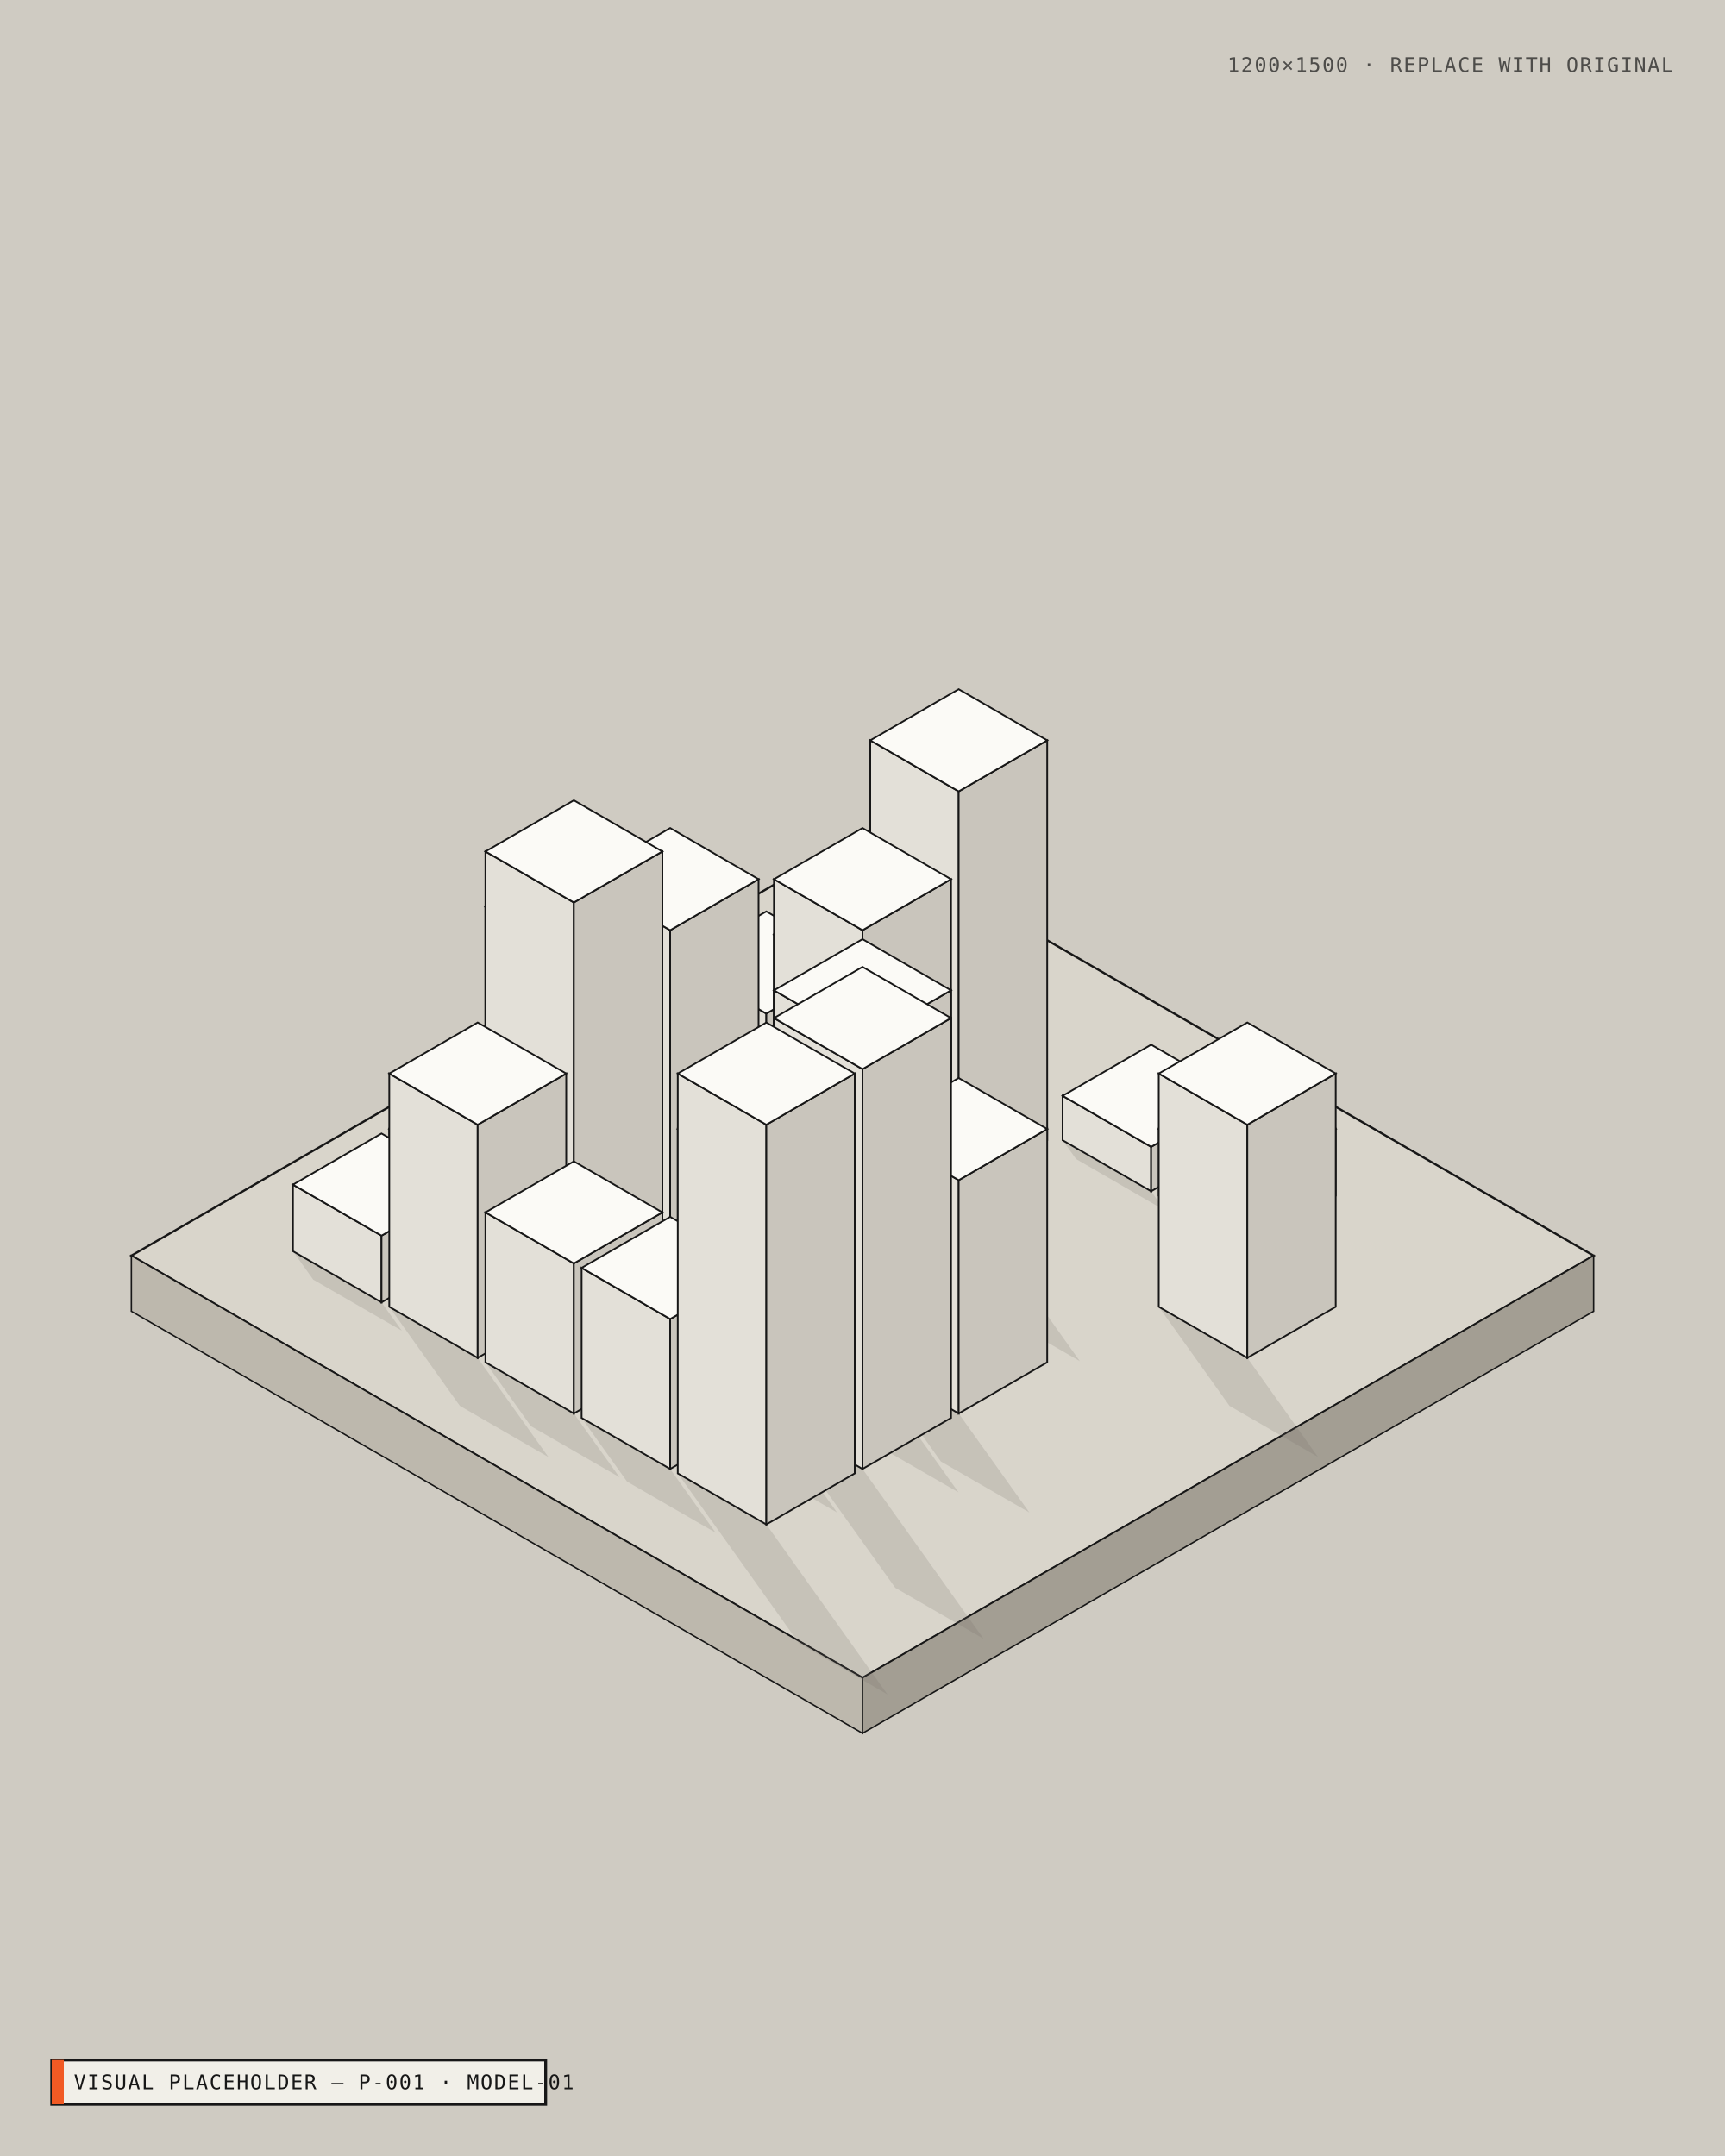
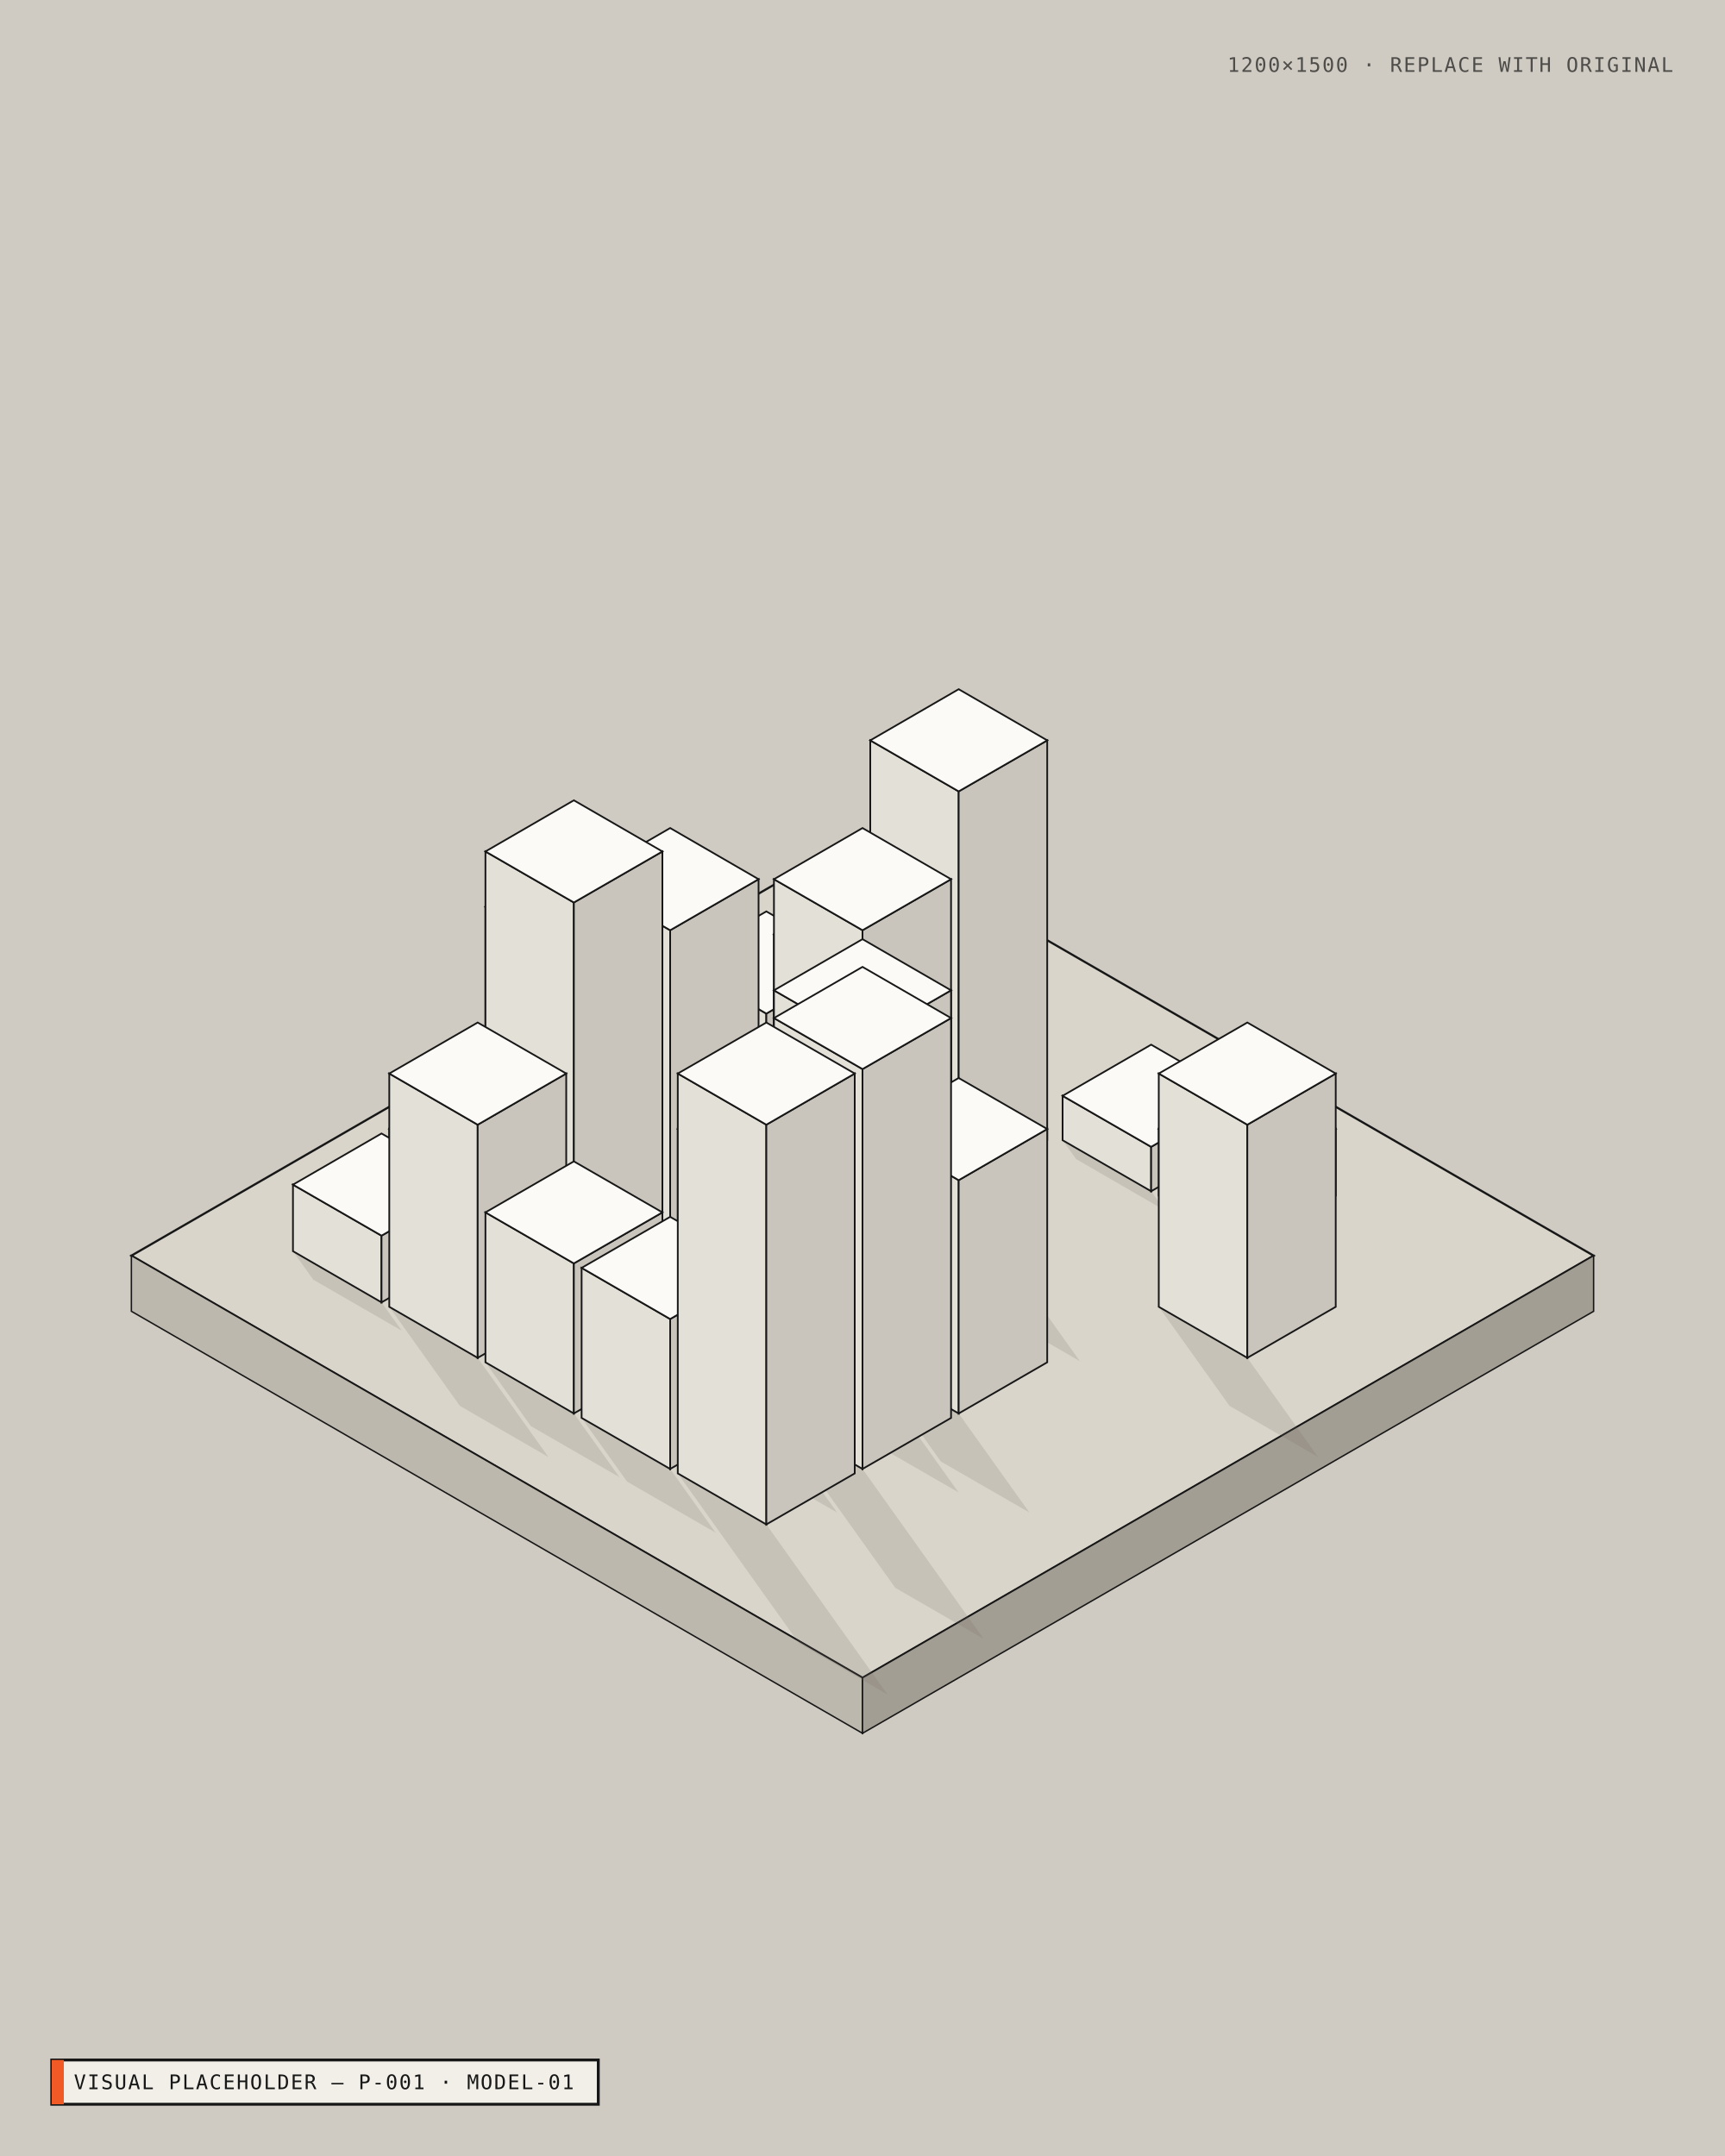
<svg xmlns="http://www.w3.org/2000/svg" viewBox="0 0 1200 1500" width="1200" height="1500">
  <rect width="1200" height="1500" fill="#CFCBC2" />
  <polygon points="600,580 1108.6,873.6 600,1167.3 91.4,873.6" fill="#D9D5CB" stroke="#171717" stroke-width="1.5" />
  <polygon points="91.4,873.6 600,1167.3 600,1205.9 91.4,912.3" fill="#BDB8AD" stroke="#171717" stroke-width="1" />
  <polygon points="1108.6,873.6 600,1167.3 600,1205.9 1108.6,912.3" fill="#A39E93" stroke="#171717" stroke-width="1" />
  <polygon points="538.4,677.4 600,712.9 609.4,726 547.8,690.5" fill="#6F6C66" opacity=".18" />
  <polygon points="538.4,677.4 600,712.9 600,682 538.4,646.5" fill="#E3E0D8" stroke="#171717" stroke-width="1.2" />
  <polygon points="661.6,677.4 600,712.9 600,682 661.6,646.5" fill="#C9C5BC" stroke="#171717" stroke-width="1.2" />
  <polygon points="600,610.9 661.6,646.5 600,682 538.4,646.5" fill="#FBFAF6" stroke="#171717" stroke-width="1.2" />
  <polygon points="471.5,716 533.1,751.5 547.1,771.3 485.6,735.7" fill="#6F6C66" opacity=".18" />
  <polygon points="471.5,716 533.1,751.5 533.1,705.2 471.5,669.6" fill="#E3E0D8" stroke="#171717" stroke-width="1.2" />
  <polygon points="594.6,716 533.1,751.5 533.1,705.2 594.6,669.6" fill="#C9C5BC" stroke="#171717" stroke-width="1.2" />
  <polygon points="533.1,634.1 594.6,669.6 533.1,705.2 471.5,669.6" fill="#FBFAF6" stroke="#171717" stroke-width="1.2" />
  <polygon points="538.4,754.6 600,790.2 631.6,834.5 570.1,799" fill="#6F6C66" opacity=".18" />
  <polygon points="538.4,754.6 600,790.2 600,685.9 538.4,650.3" fill="#E3E0D8" stroke="#171717" stroke-width="1.2" />
  <polygon points="661.6,754.6 600,790.2 600,685.9 661.6,650.3" fill="#C9C5BC" stroke="#171717" stroke-width="1.2" />
  <polygon points="600,614.8 661.6,650.3 600,685.9 538.4,650.3" fill="#FBFAF6" stroke="#171717" stroke-width="1.2" />
  <polygon points="337.7,793.3 399.2,828.8 448.4,897.8 386.9,862.2" fill="#6F6C66" opacity=".18" />
  <polygon points="337.7,793.3 399.2,828.8 399.2,666.5 337.7,631" fill="#E3E0D8" stroke="#171717" stroke-width="1.2" />
  <polygon points="460.8,793.3 399.2,828.8 399.2,666.5 460.8,631" fill="#C9C5BC" stroke="#171717" stroke-width="1.2" />
  <polygon points="399.2,595.5 460.8,631 399.2,666.5 337.7,631" fill="#FBFAF6" stroke="#171717" stroke-width="1.2" />
  <polygon points="605.4,793.3 666.9,828.8 751.2,947 689.7,911.5" fill="#6F6C66" opacity=".18" />
  <polygon points="605.4,793.3 666.9,828.8 666.9,550.6 605.4,515.1" fill="#E3E0D8" stroke="#171717" stroke-width="1.2" />
  <polygon points="728.5,793.3 666.9,828.8 666.9,550.6 728.5,515.1" fill="#C9C5BC" stroke="#171717" stroke-width="1.2" />
  <polygon points="666.9,479.5 728.5,515.1 666.9,550.6 605.4,515.1" fill="#FBFAF6" stroke="#171717" stroke-width="1.2" />
  <polygon points="739.2,793.3 800.8,828.8 810.1,842 748.6,806.4" fill="#6F6C66" opacity=".18" />
  <polygon points="739.2,793.3 800.8,828.8 800.8,797.9 739.2,762.4" fill="#E3E0D8" stroke="#171717" stroke-width="1.2" />
  <polygon points="862.3,793.3 800.8,828.8 800.8,797.9 862.3,762.4" fill="#C9C5BC" stroke="#171717" stroke-width="1.2" />
  <polygon points="800.8,726.8 862.3,762.4 800.8,797.9 739.2,762.4" fill="#FBFAF6" stroke="#171717" stroke-width="1.2" />
  <polygon points="270.8,831.9 332.3,867.5 346.4,887.2 284.8,851.6" fill="#6F6C66" opacity=".18" />
  <polygon points="270.8,831.9 332.3,867.5 332.3,821.1 270.8,785.5" fill="#E3E0D8" stroke="#171717" stroke-width="1.2" />
  <polygon points="393.9,831.9 332.3,867.5 332.3,821.1 393.9,785.5" fill="#C9C5BC" stroke="#171717" stroke-width="1.2" />
  <polygon points="332.3,750 393.9,785.5 332.3,821.1 270.8,785.5" fill="#FBFAF6" stroke="#171717" stroke-width="1.2" />
  <polygon points="404.6,831.9 466.2,867.5 532.9,961.1 471.3,925.5" fill="#6F6C66" opacity=".18" />
  <polygon points="404.6,831.9 466.2,867.5 466.2,647.2 404.6,611.7" fill="#E3E0D8" stroke="#171717" stroke-width="1.2" />
  <polygon points="527.7,831.9 466.2,867.5 466.2,647.2 527.7,611.7" fill="#C9C5BC" stroke="#171717" stroke-width="1.2" />
  <polygon points="466.2,576.1 527.7,611.7 466.2,647.2 404.6,611.7" fill="#FBFAF6" stroke="#171717" stroke-width="1.2" />
  <polygon points="538.4,831.9 600,867.5 666.8,961.1 605.2,925.5" fill="#6F6C66" opacity=".18" />
  <polygon points="538.4,831.9 600,867.5 600,647.2 538.4,611.7" fill="#E3E0D8" stroke="#171717" stroke-width="1.2" />
  <polygon points="661.6,831.9 600,867.5 600,647.2 661.6,611.7" fill="#C9C5BC" stroke="#171717" stroke-width="1.2" />
  <polygon points="600,576.1 661.6,611.7 600,647.2 538.4,611.7" fill="#FBFAF6" stroke="#171717" stroke-width="1.2" />
  <polygon points="806.1,831.9 867.7,867.5 881.7,887.2 820.2,851.6" fill="#6F6C66" opacity=".18" />
  <polygon points="806.1,831.9 867.7,867.5 867.7,821.1 806.1,785.5" fill="#E3E0D8" stroke="#171717" stroke-width="1.2" />
  <polygon points="929.2,831.9 867.7,867.5 867.7,821.1 929.2,785.5" fill="#C9C5BC" stroke="#171717" stroke-width="1.2" />
  <polygon points="867.7,750 929.2,785.5 867.7,821.1 806.1,785.5" fill="#FBFAF6" stroke="#171717" stroke-width="1.2" />
  <polygon points="203.8,870.5 265.4,906.1 279.5,925.8 217.9,890.3" fill="#6F6C66" opacity=".18" />
  <polygon points="203.8,870.5 265.4,906.1 265.4,859.7 203.8,824.2" fill="#E3E0D8" stroke="#171717" stroke-width="1.2" />
  <polygon points="327,870.5 265.4,906.1 265.4,859.7 327,824.2" fill="#C9C5BC" stroke="#171717" stroke-width="1.2" />
  <polygon points="265.4,788.6 327,824.2 265.4,859.7 203.8,824.2" fill="#FBFAF6" stroke="#171717" stroke-width="1.2" />
  <polygon points="337.7,870.5 399.2,906.1 483.6,1024.3 422,988.8" fill="#6F6C66" opacity=".18" />
  <polygon points="337.7,870.5 399.2,906.1 399.2,627.9 337.7,592.4" fill="#E3E0D8" stroke="#171717" stroke-width="1.2" />
  <polygon points="460.8,870.5 399.2,906.1 399.2,627.9 460.8,592.4" fill="#C9C5BC" stroke="#171717" stroke-width="1.2" />
  <polygon points="399.2,556.8 460.8,592.4 399.2,627.9 337.7,592.4" fill="#FBFAF6" stroke="#171717" stroke-width="1.2" />
  <polygon points="270.8,909.2 332.3,944.7 381.5,1013.7 319.9,978.1" fill="#6F6C66" opacity=".18" />
  <polygon points="270.8,909.2 332.3,944.7 332.3,782.5 270.8,746.9" fill="#E3E0D8" stroke="#171717" stroke-width="1.2" />
  <polygon points="393.9,909.2 332.3,944.7 332.3,782.5 393.9,746.9" fill="#C9C5BC" stroke="#171717" stroke-width="1.2" />
  <polygon points="332.3,711.4 393.9,746.9 332.3,782.5 270.8,746.9" fill="#FBFAF6" stroke="#171717" stroke-width="1.2" />
  <polygon points="538.4,909.2 600,944.7 666.8,1038.3 605.2,1002.8" fill="#6F6C66" opacity=".18" />
  <polygon points="538.4,909.2 600,944.7 600,724.5 538.4,689" fill="#E3E0D8" stroke="#171717" stroke-width="1.2" />
  <polygon points="661.6,909.2 600,944.7 600,724.5 661.6,689" fill="#C9C5BC" stroke="#171717" stroke-width="1.2" />
  <polygon points="600,653.4 661.6,689 600,724.5 538.4,689" fill="#FBFAF6" stroke="#171717" stroke-width="1.2" />
  <polygon points="806.1,909.2 867.7,944.7 916.9,1013.7 855.3,978.1" fill="#6F6C66" opacity=".18" />
  <polygon points="806.1,909.2 867.7,944.7 867.7,782.5 806.1,746.9" fill="#E3E0D8" stroke="#171717" stroke-width="1.2" />
  <polygon points="929.2,909.2 867.7,944.7 867.7,782.5 929.2,746.9" fill="#C9C5BC" stroke="#171717" stroke-width="1.2" />
  <polygon points="867.7,711.4 929.2,746.9 867.7,782.5 806.1,746.9" fill="#FBFAF6" stroke="#171717" stroke-width="1.2" />
  <polygon points="337.7,947.8 399.2,983.4 430.9,1027.7 369.3,992.2" fill="#6F6C66" opacity=".18" />
  <polygon points="337.7,947.8 399.2,983.4 399.2,879 337.7,843.5" fill="#E3E0D8" stroke="#171717" stroke-width="1.2" />
  <polygon points="460.8,947.8 399.2,983.4 399.2,879 460.8,843.5" fill="#C9C5BC" stroke="#171717" stroke-width="1.2" />
  <polygon points="399.2,808 460.8,843.5 399.2,879 337.7,843.5" fill="#FBFAF6" stroke="#171717" stroke-width="1.2" />
  <polygon points="471.5,947.8 533.1,983.4 582.3,1052.3 520.7,1016.8" fill="#6F6C66" opacity=".18" />
  <polygon points="471.5,947.8 533.1,983.4 533.1,821.1 471.5,785.5" fill="#E3E0D8" stroke="#171717" stroke-width="1.2" />
  <polygon points="594.6,947.8 533.1,983.4 533.1,821.1 594.6,785.5" fill="#C9C5BC" stroke="#171717" stroke-width="1.2" />
  <polygon points="533.1,750 594.6,785.5 533.1,821.1 471.5,785.5" fill="#FBFAF6" stroke="#171717" stroke-width="1.2" />
  <polygon points="605.4,947.8 666.9,983.4 716.1,1052.3 654.5,1016.8" fill="#6F6C66" opacity=".18" />
  <polygon points="605.4,947.8 666.9,983.4 666.9,821.1 605.4,785.5" fill="#E3E0D8" stroke="#171717" stroke-width="1.2" />
  <polygon points="728.5,947.8 666.9,983.4 666.9,821.1 728.5,785.5" fill="#C9C5BC" stroke="#171717" stroke-width="1.2" />
  <polygon points="666.9,750 728.5,785.5 666.9,821.1 605.4,785.5" fill="#FBFAF6" stroke="#171717" stroke-width="1.2" />
  <polygon points="404.6,986.5 466.2,1022 497.8,1066.3 436.2,1030.8" fill="#6F6C66" opacity=".18" />
  <polygon points="404.6,986.5 466.2,1022 466.2,917.7 404.6,882.1" fill="#E3E0D8" stroke="#171717" stroke-width="1.2" />
  <polygon points="527.7,986.5 466.2,1022 466.2,917.7 527.7,882.1" fill="#C9C5BC" stroke="#171717" stroke-width="1.2" />
  <polygon points="466.2,846.6 527.7,882.1 466.2,917.7 404.6,882.1" fill="#FBFAF6" stroke="#171717" stroke-width="1.2" />
  <polygon points="538.4,986.5 600,1022 684.3,1140.2 622.8,1104.7" fill="#6F6C66" opacity=".18" />
  <polygon points="538.4,986.5 600,1022 600,743.8 538.4,708.3" fill="#E3E0D8" stroke="#171717" stroke-width="1.2" />
  <polygon points="661.6,986.5 600,1022 600,743.8 661.6,708.3" fill="#C9C5BC" stroke="#171717" stroke-width="1.2" />
  <polygon points="600,672.7 661.6,708.3 600,743.8 538.4,708.3" fill="#FBFAF6" stroke="#171717" stroke-width="1.2" />
  <polygon points="471.5,1025.1 533.1,1060.6 617.4,1178.9 555.8,1143.3" fill="#6F6C66" opacity=".18" />
  <polygon points="471.5,1025.1 533.1,1060.6 533.1,782.5 471.5,746.9" fill="#E3E0D8" stroke="#171717" stroke-width="1.2" />
  <polygon points="594.6,1025.1 533.1,1060.6 533.1,782.5 594.6,746.9" fill="#C9C5BC" stroke="#171717" stroke-width="1.2" />
  <polygon points="533.1,711.4 594.6,746.9 533.1,782.5 471.5,746.9" fill="#FBFAF6" stroke="#171717" stroke-width="1.2" />
  <g font-family="'IBM Plex Mono', ui-monospace, monospace" font-size="14" letter-spacing="1">
-     <rect x="36" y="1433.2" width="343.6" height="30.8" fill="#F1EFE8" stroke="#171717" stroke-width="2" />
+     <rect x="36" y="1433.2" width="380.2" height="30.8" fill="#F1EFE8" stroke="#171717" stroke-width="2" />
    <rect x="36" y="1433.2" width="8.4" height="30.8" fill="#F15A24" />
    <text x="51.4" y="1453.5" fill="#171717">VISUAL PLACEHOLDER — P-001 · MODEL-01</text>
    <text x="1164" y="50" fill="#171717" text-anchor="end" opacity=".7">1200×1500 · REPLACE WITH ORIGINAL</text>
  </g>
</svg>
